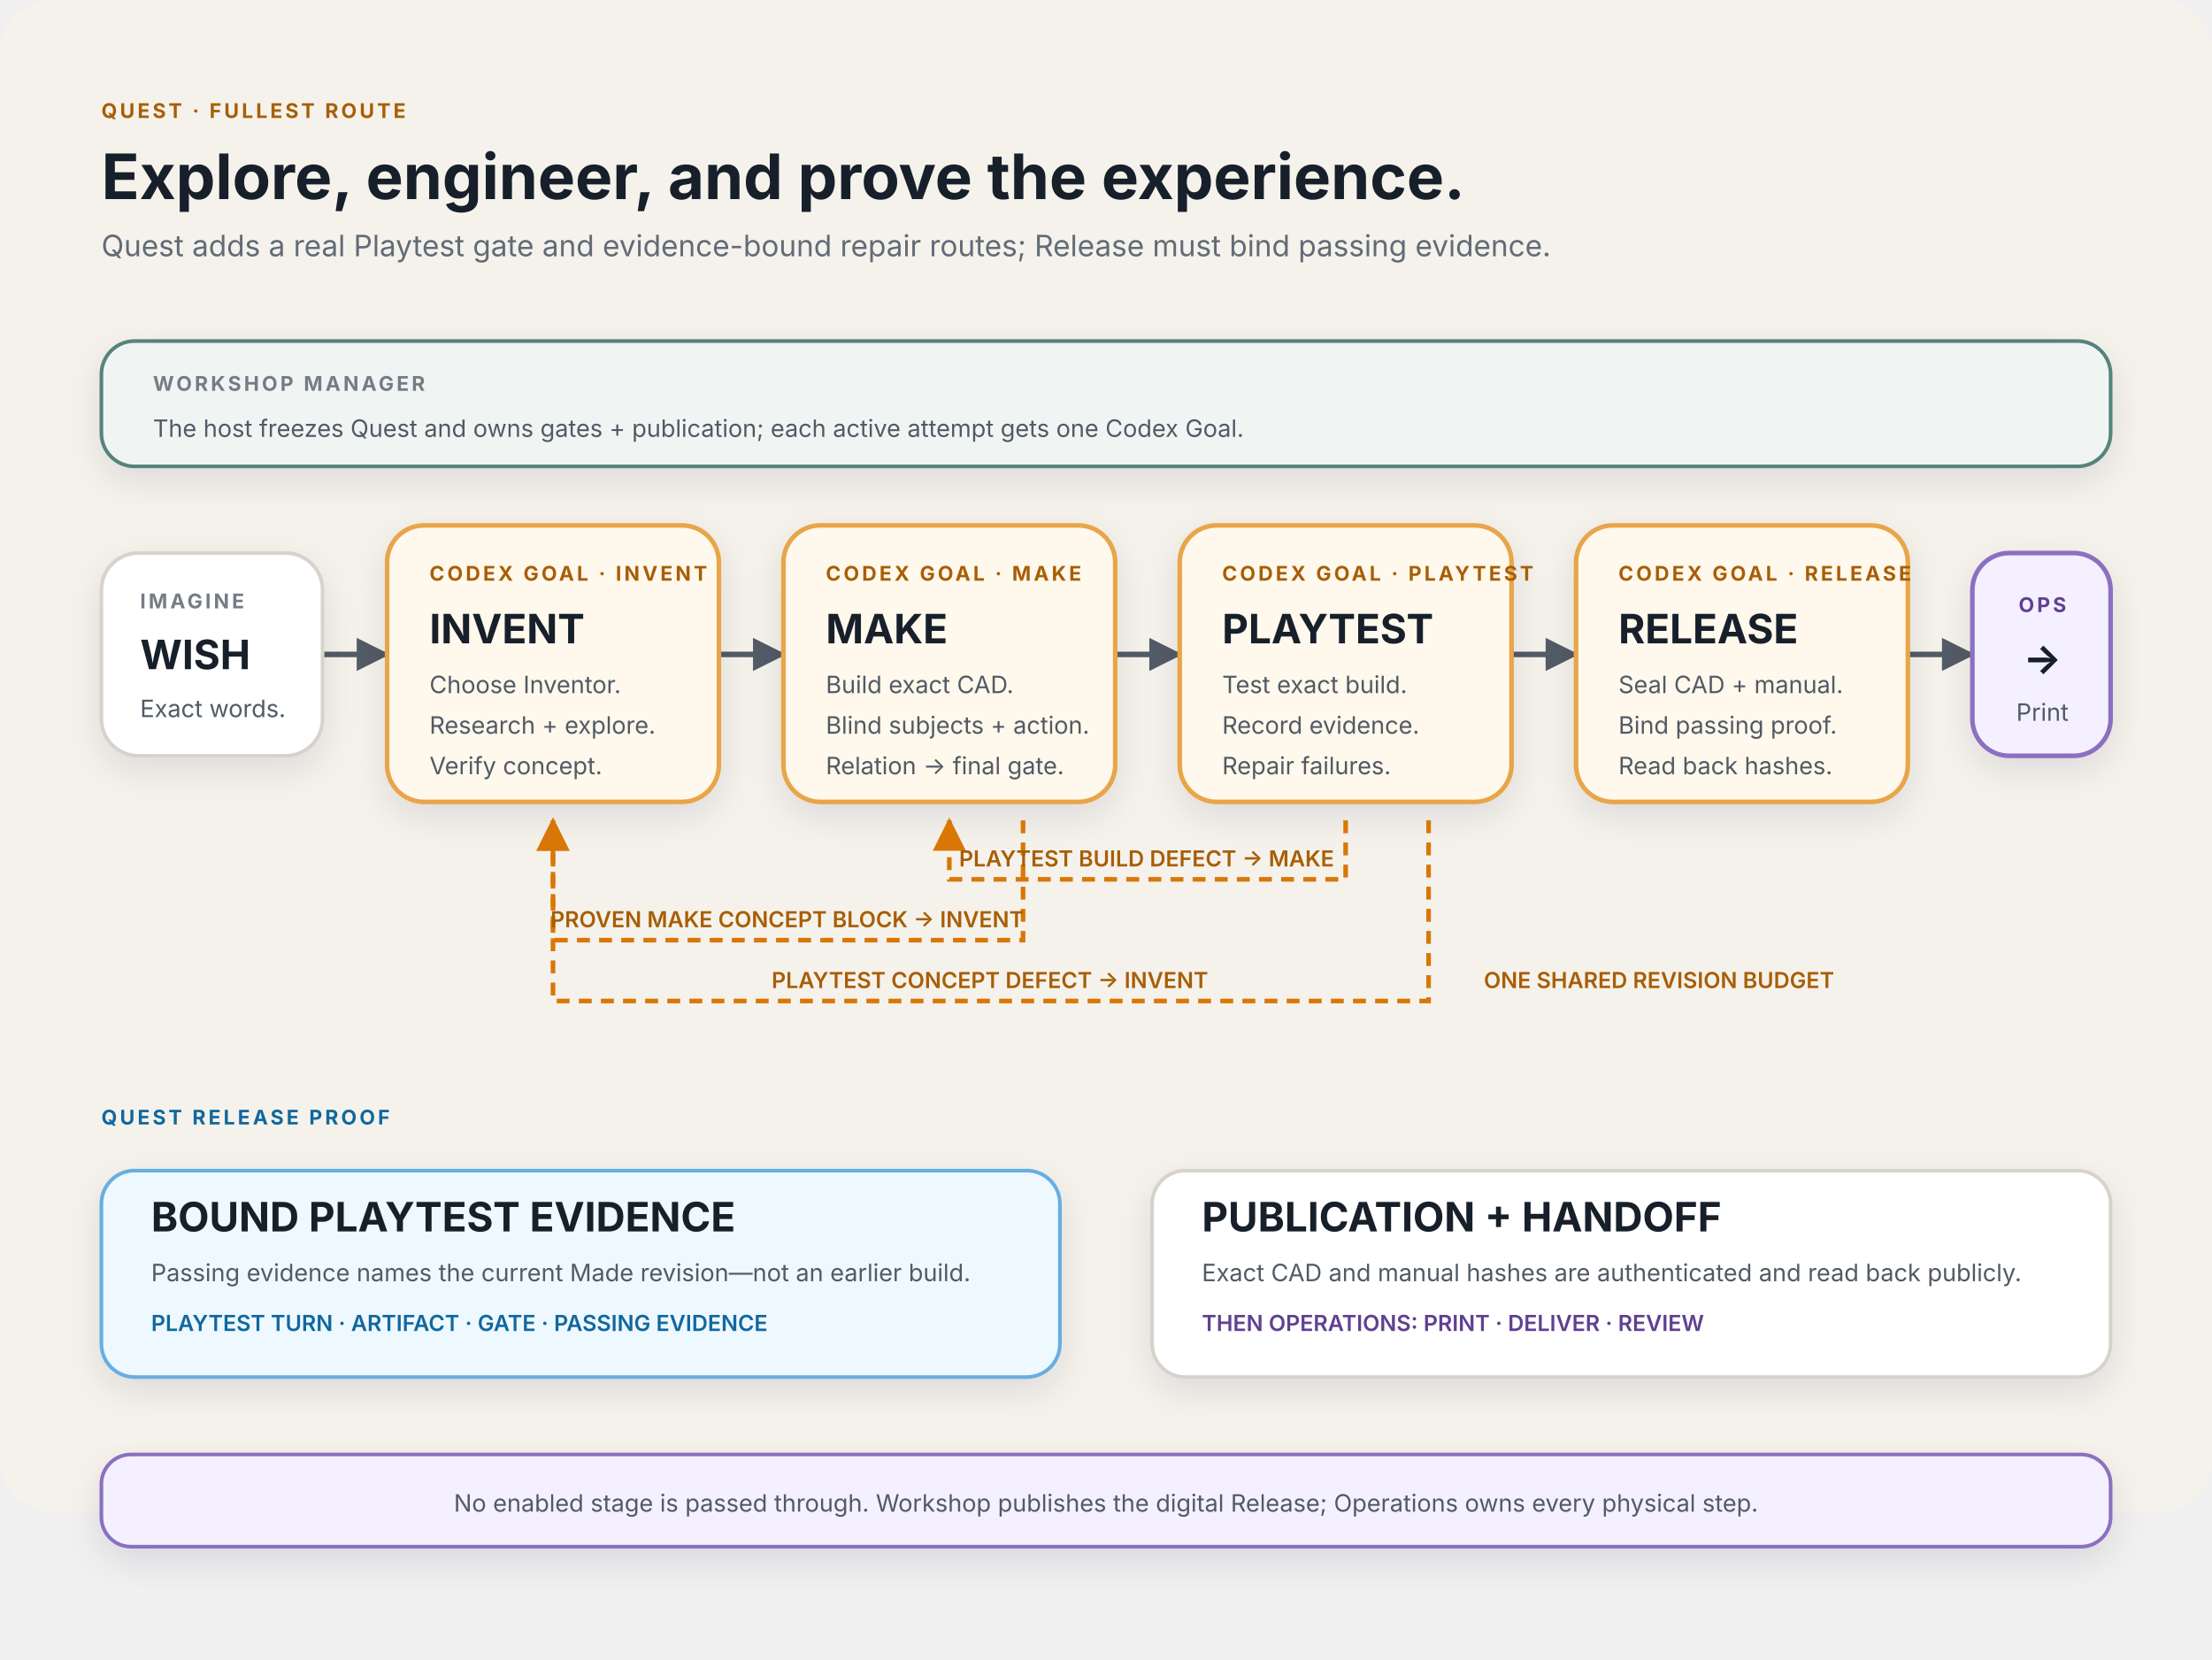
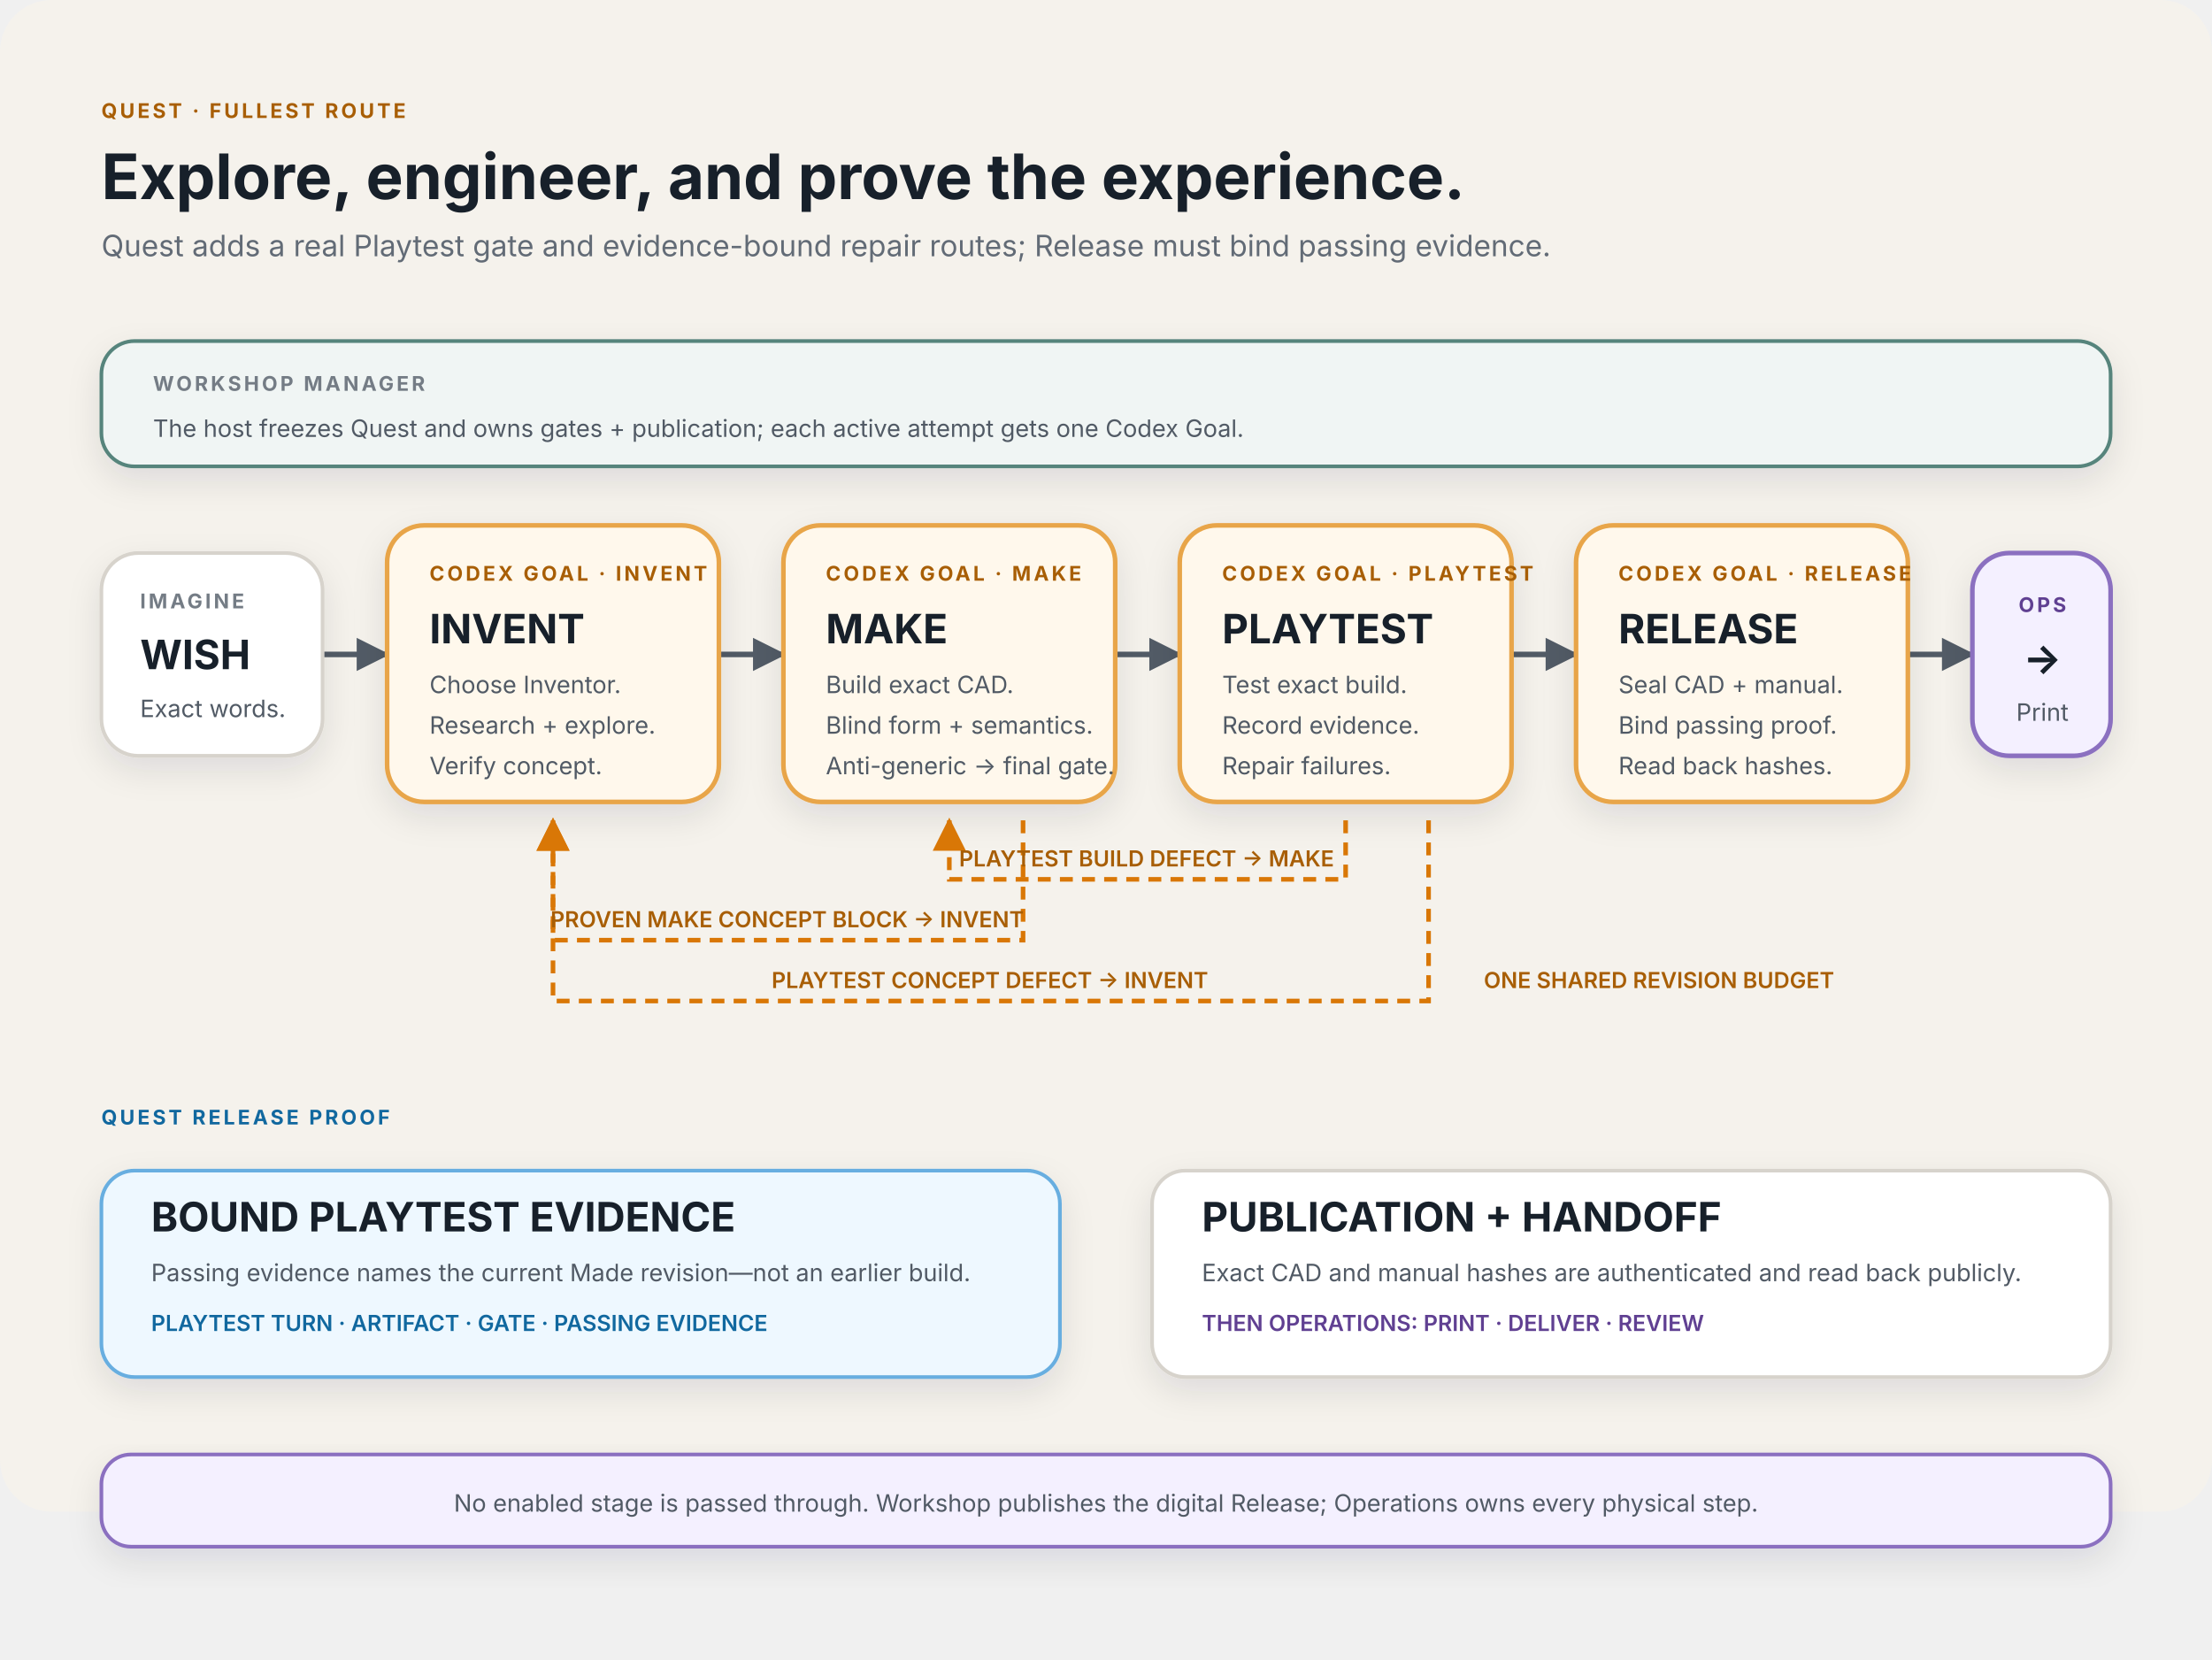
<svg xmlns="http://www.w3.org/2000/svg" viewBox="0 0 1200 900" role="img" aria-labelledby="title description">
  <defs>
    <filter id="shadow" x="-20%" y="-25%" width="140%" height="170%">
      <feDropShadow dx="0" dy="7" stdDeviation="9" flood-color="#17202a" flood-opacity="0.10" />
    </filter>
    <marker id="arrow" viewBox="0 0 12 12" markerWidth="18" markerHeight="18" refX="11" refY="6" orient="auto" markerUnits="userSpaceOnUse" overflow="visible">
      <polygon points="0,0 12,6 0,12" fill="#525b66" />
    </marker>
    <marker id="arrow-repair" viewBox="0 0 12 12" markerWidth="18" markerHeight="18" refX="11" refY="6" orient="auto" markerUnits="userSpaceOnUse" overflow="visible">
      <polygon points="0,0 12,6 0,12" fill="#d97706" />
    </marker>
    <style>
      .title { font: 700 34px -apple-system, BlinkMacSystemFont, "Segoe UI", sans-serif; fill: #17202a; }
      .subtitle { font: 400 16px -apple-system, BlinkMacSystemFont, "Segoe UI", sans-serif; fill: #626b76; }
      .eyebrow { font: 700 11px -apple-system, BlinkMacSystemFont, "Segoe UI", sans-serif; letter-spacing: 1.5px; fill: #747c85; }
      .heading { font: 700 22px -apple-system, BlinkMacSystemFont, "Segoe UI", sans-serif; fill: #17202a; }
      .body { font: 400 13px -apple-system, BlinkMacSystemFont, "Segoe UI", sans-serif; fill: #515a65; }
      .small { font: 600 12px -apple-system, BlinkMacSystemFont, "Segoe UI", sans-serif; fill: #626b76; }
      .route { fill: none; stroke: #525b66; stroke-width: 3; marker-end: url(#arrow); }
      .repair { fill: none; stroke: #d97706; stroke-width: 2.5; stroke-dasharray: 7 5; marker-end: url(#arrow-repair); }
      .node { fill: #ffffff; stroke: #d7d3cc; stroke-width: 2; }
      .manager { fill: #f0f5f4; stroke: #56847c; stroke-width: 2; }
      .active { fill: #fff8ec; stroke: #e8a548; stroke-width: 2.5; }
      .proof { fill: #eef8ff; stroke: #67aee0; stroke-width: 2; }
      .ops { fill: #f4f0ff; stroke: #8b6fc0; stroke-width: 2.5; }
      .orange { fill: #a85e05; }
      .blue { fill: #11689f; }
      .purple { fill: #604092; }
    </style>
  </defs>
  <rect width="1200" height="820" rx="28" fill="#f5f2ec" />
  <text x="55" y="64" class="eyebrow orange">QUEST · FULLEST ROUTE</text>
  <text x="55" y="108" class="title">Explore, engineer, and prove the experience.</text>
  <text x="55" y="139" class="subtitle">Quest adds a real Playtest gate and evidence-bound repair routes; Release must bind passing evidence.</text>
  <g filter="url(#shadow)">
    <rect x="55" y="185" width="1090" height="68" rx="18" class="manager" />
  </g>
  <text x="83" y="212" class="eyebrow" fill="#376b61">WORKSHOP MANAGER</text>
  <text x="83" y="237" class="body">The host freezes Quest and owns gates + publication; each active attempt gets one Codex Goal.</text>
  <path class="route" d="M 175 355 H 210" />
  <path class="route" d="M 390 355 H 425" />
  <path class="route" d="M 605 355 H 640" />
  <path class="route" d="M 820 355 H 855" />
  <path class="route" d="M 1035 355 H 1070" />
  <g filter="url(#shadow)">
    <rect x="55" y="300" width="120" height="110" rx="20" class="node" />
  </g>
  <text x="76" y="330" class="eyebrow">IMAGINE</text>
  <text x="76" y="363" class="heading">WISH</text>
  <text x="76" y="389" class="body">Exact words.</text>
  <g filter="url(#shadow)">
    <rect x="210" y="285" width="180" height="150" rx="20" class="active" />
  </g>
  <text x="233" y="315" class="eyebrow orange">CODEX GOAL · INVENT</text>
  <text x="233" y="349" class="heading">INVENT</text>
  <text x="233" y="376" class="body">Choose Inventor.</text>
  <text x="233" y="398" class="body">Research + explore.</text>
  <text x="233" y="420" class="body">Verify concept.</text>
  <g filter="url(#shadow)">
    <rect x="425" y="285" width="180" height="150" rx="20" class="active" />
  </g>
  <text x="448" y="315" class="eyebrow orange">CODEX GOAL · MAKE</text>
  <text x="448" y="349" class="heading">MAKE</text>
  <text x="448" y="376" class="body">Build exact CAD.</text>
-   <text x="448" y="398" class="body">Blind subjects + action.</text>
-   <text x="448" y="420" class="body">Relation → final gate.</text>
+   <text x="448" y="398" class="body">Blind form + semantics.</text>
+   <text x="448" y="420" class="body">Anti-generic → final gate.</text>
  <g filter="url(#shadow)">
    <rect x="640" y="285" width="180" height="150" rx="20" class="active" />
  </g>
  <text x="663" y="315" class="eyebrow orange">CODEX GOAL · PLAYTEST</text>
  <text x="663" y="349" class="heading">PLAYTEST</text>
  <text x="663" y="376" class="body">Test exact build.</text>
  <text x="663" y="398" class="body">Record evidence.</text>
  <text x="663" y="420" class="body">Repair failures.</text>
  <g filter="url(#shadow)">
    <rect x="855" y="285" width="180" height="150" rx="20" class="active" />
  </g>
  <text x="878" y="315" class="eyebrow orange">CODEX GOAL · RELEASE</text>
  <text x="878" y="349" class="heading">RELEASE</text>
  <text x="878" y="376" class="body">Seal CAD + manual.</text>
  <text x="878" y="398" class="body">Bind passing proof.</text>
  <text x="878" y="420" class="body">Read back hashes.</text>
  <g filter="url(#shadow)">
    <rect x="1070" y="300" width="75" height="110" rx="20" class="ops" />
  </g>
  <text x="1108" y="332" text-anchor="middle" class="eyebrow purple">OPS</text>
  <text x="1108" y="365" text-anchor="middle" class="heading">→</text>
  <text x="1108" y="391" text-anchor="middle" class="body">Print</text>
  <path class="repair" d="M 730 445 V 477 H 515 V 445" />
  <path class="repair" d="M 555 445 V 510 H 300 V 445" />
  <path class="repair" d="M 775 445 V 543 H 300 V 445" />
  <text x="622" y="470" text-anchor="middle" class="small orange">PLAYTEST BUILD DEFECT → MAKE</text>
  <text x="427" y="503" text-anchor="middle" class="small orange">PROVEN MAKE CONCEPT BLOCK → INVENT</text>
  <text x="537" y="536" text-anchor="middle" class="small orange">PLAYTEST CONCEPT DEFECT → INVENT</text>
  <text x="900" y="536" text-anchor="middle" class="small orange">ONE SHARED REVISION BUDGET</text>
  <text x="55" y="610" class="eyebrow blue">QUEST RELEASE PROOF</text>
  <g filter="url(#shadow)">
    <rect x="55" y="635" width="520" height="112" rx="18" class="proof" />
  </g>
  <text x="82" y="668" class="heading">BOUND PLAYTEST EVIDENCE</text>
  <text x="82" y="695" class="body">Passing evidence names the current Made revision—not an earlier build.</text>
  <text x="82" y="722" class="small blue">PLAYTEST TURN · ARTIFACT · GATE · PASSING EVIDENCE</text>
  <g filter="url(#shadow)">
    <rect x="625" y="635" width="520" height="112" rx="18" fill="#ffffff" stroke="#d7d3cc" stroke-width="2" />
  </g>
  <text x="652" y="668" class="heading">PUBLICATION + HANDOFF</text>
  <text x="652" y="695" class="body">Exact CAD and manual hashes are authenticated and read back publicly.</text>
  <text x="652" y="722" class="small purple">THEN OPERATIONS: PRINT · DELIVER · REVIEW</text>
  <g filter="url(#shadow)">
    <rect x="55" y="789" width="1090" height="50" rx="16" fill="#f4f0ff" stroke="#8b6fc0" stroke-width="2" />
  </g>
  <text x="600" y="820" text-anchor="middle" class="body">No enabled stage is passed through. Workshop publishes the digital Release; Operations owns every physical step.</text>
</svg>
